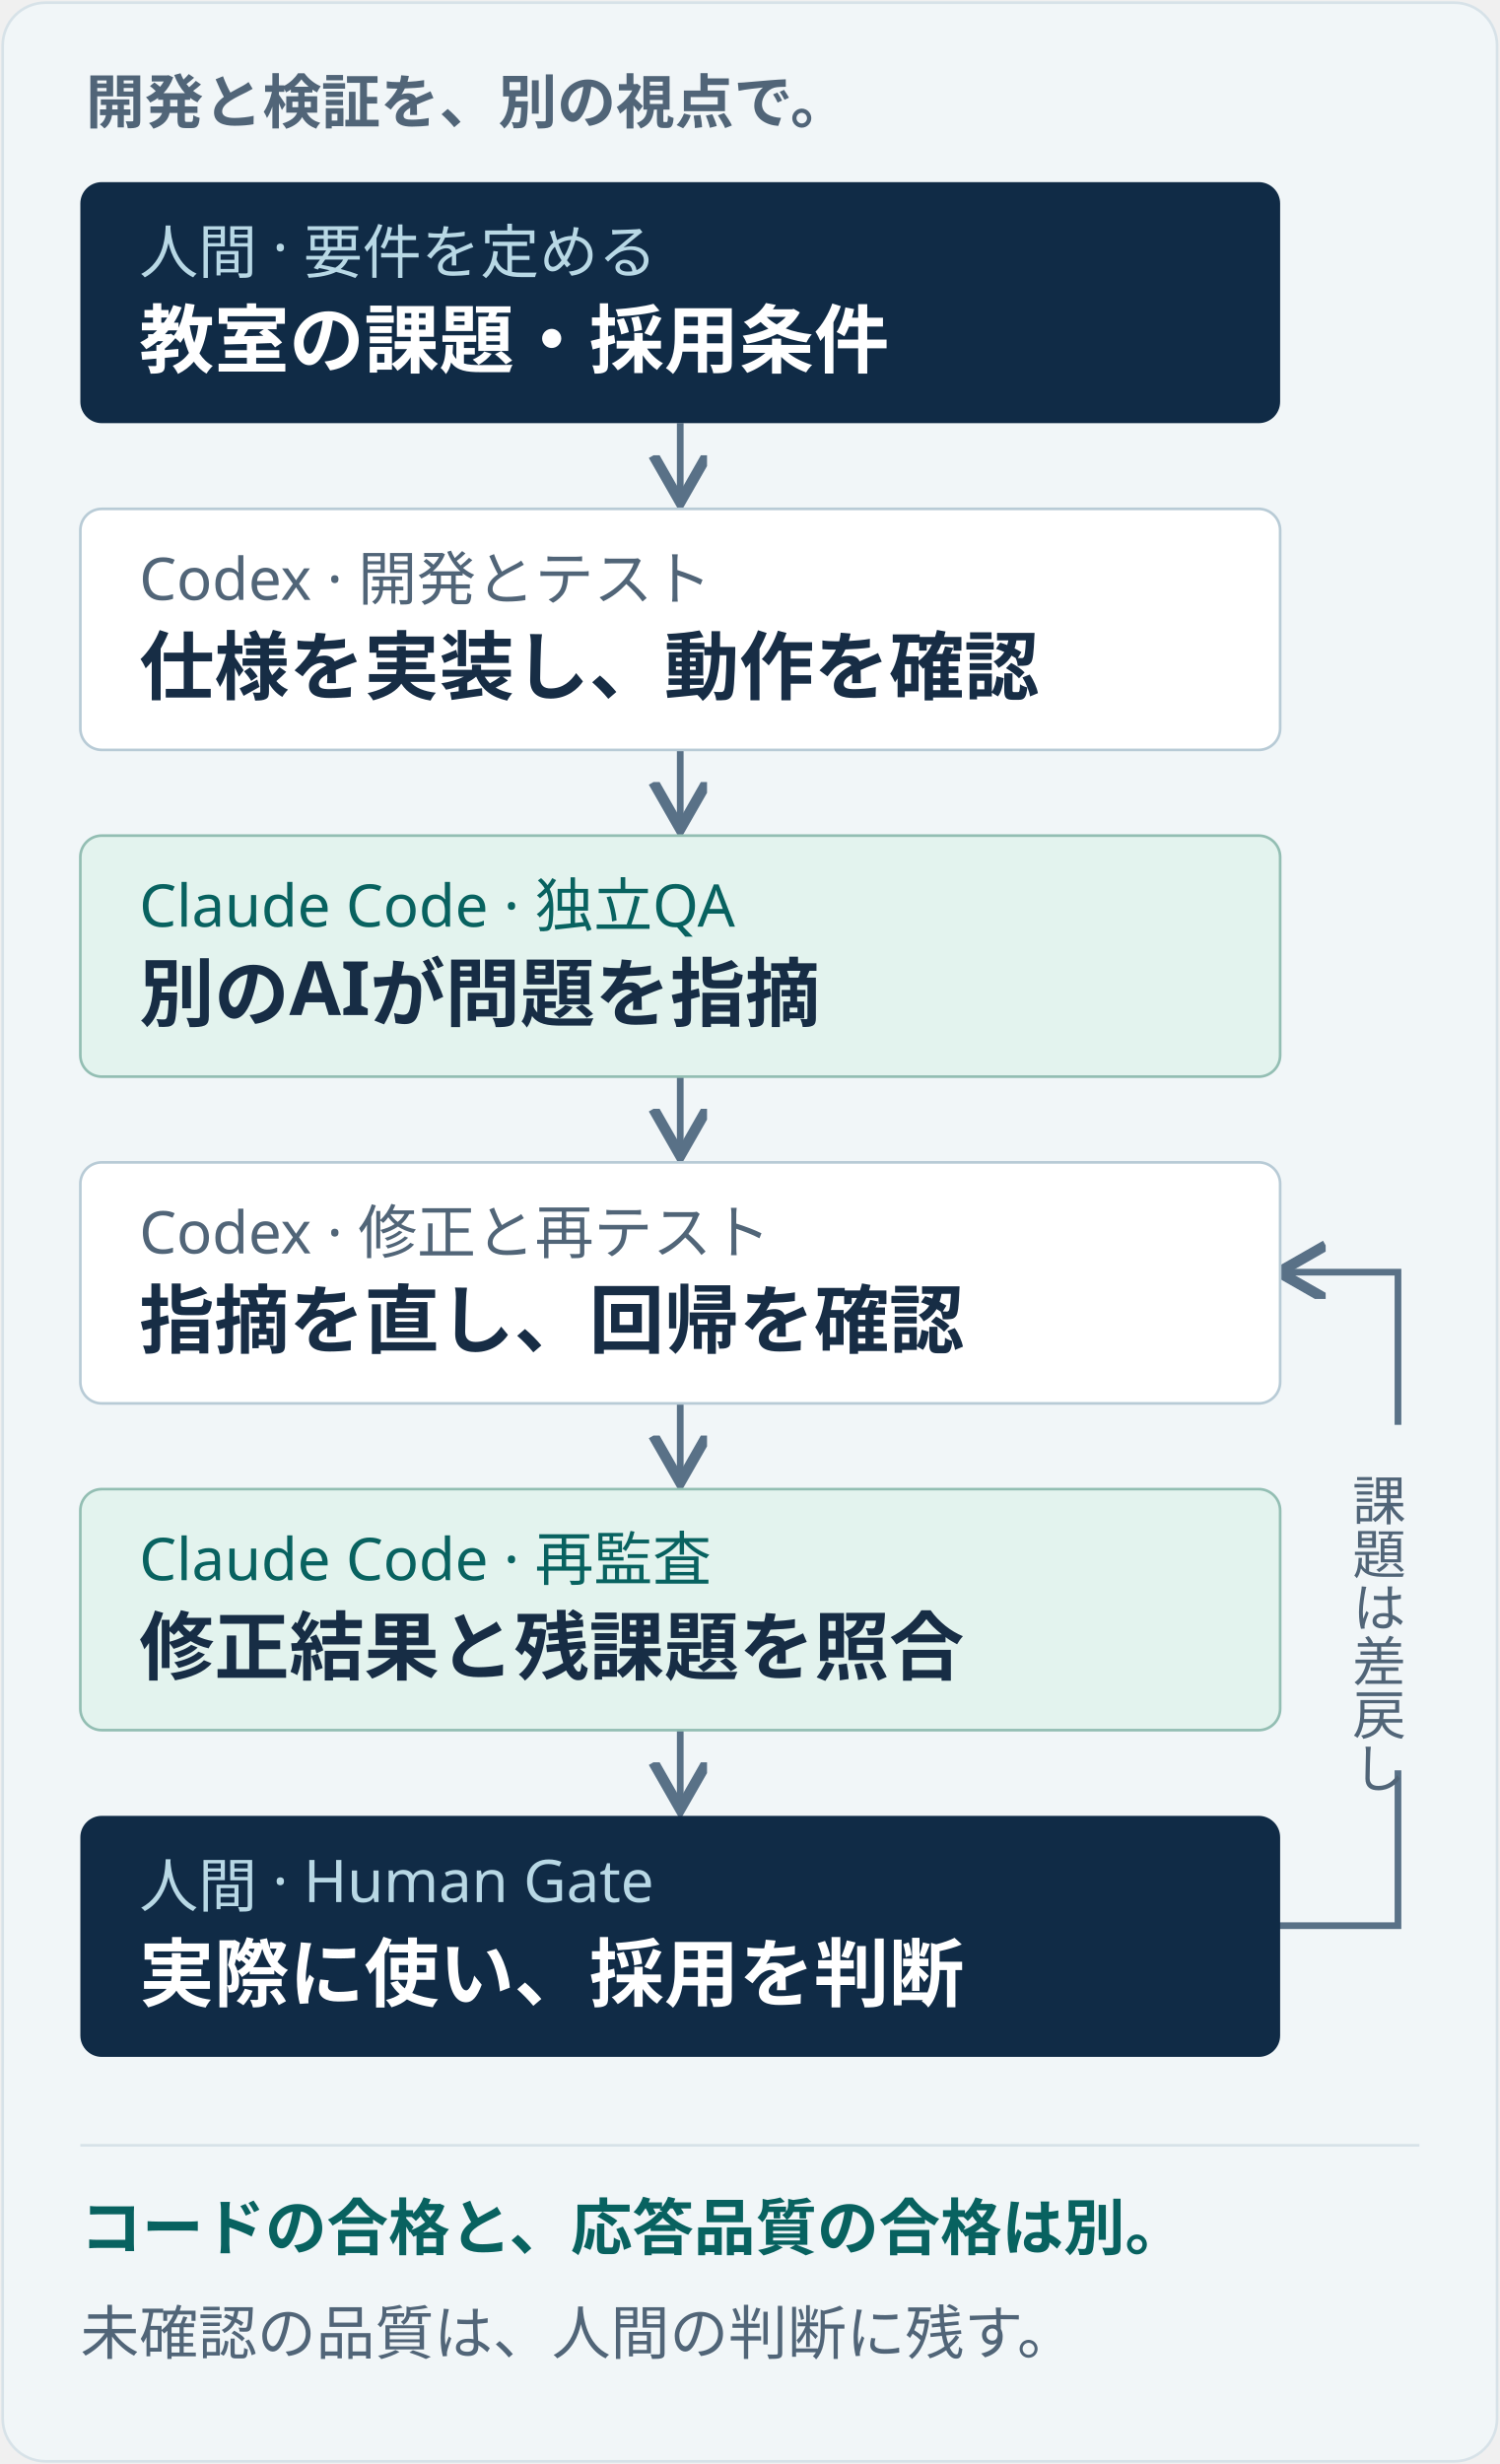
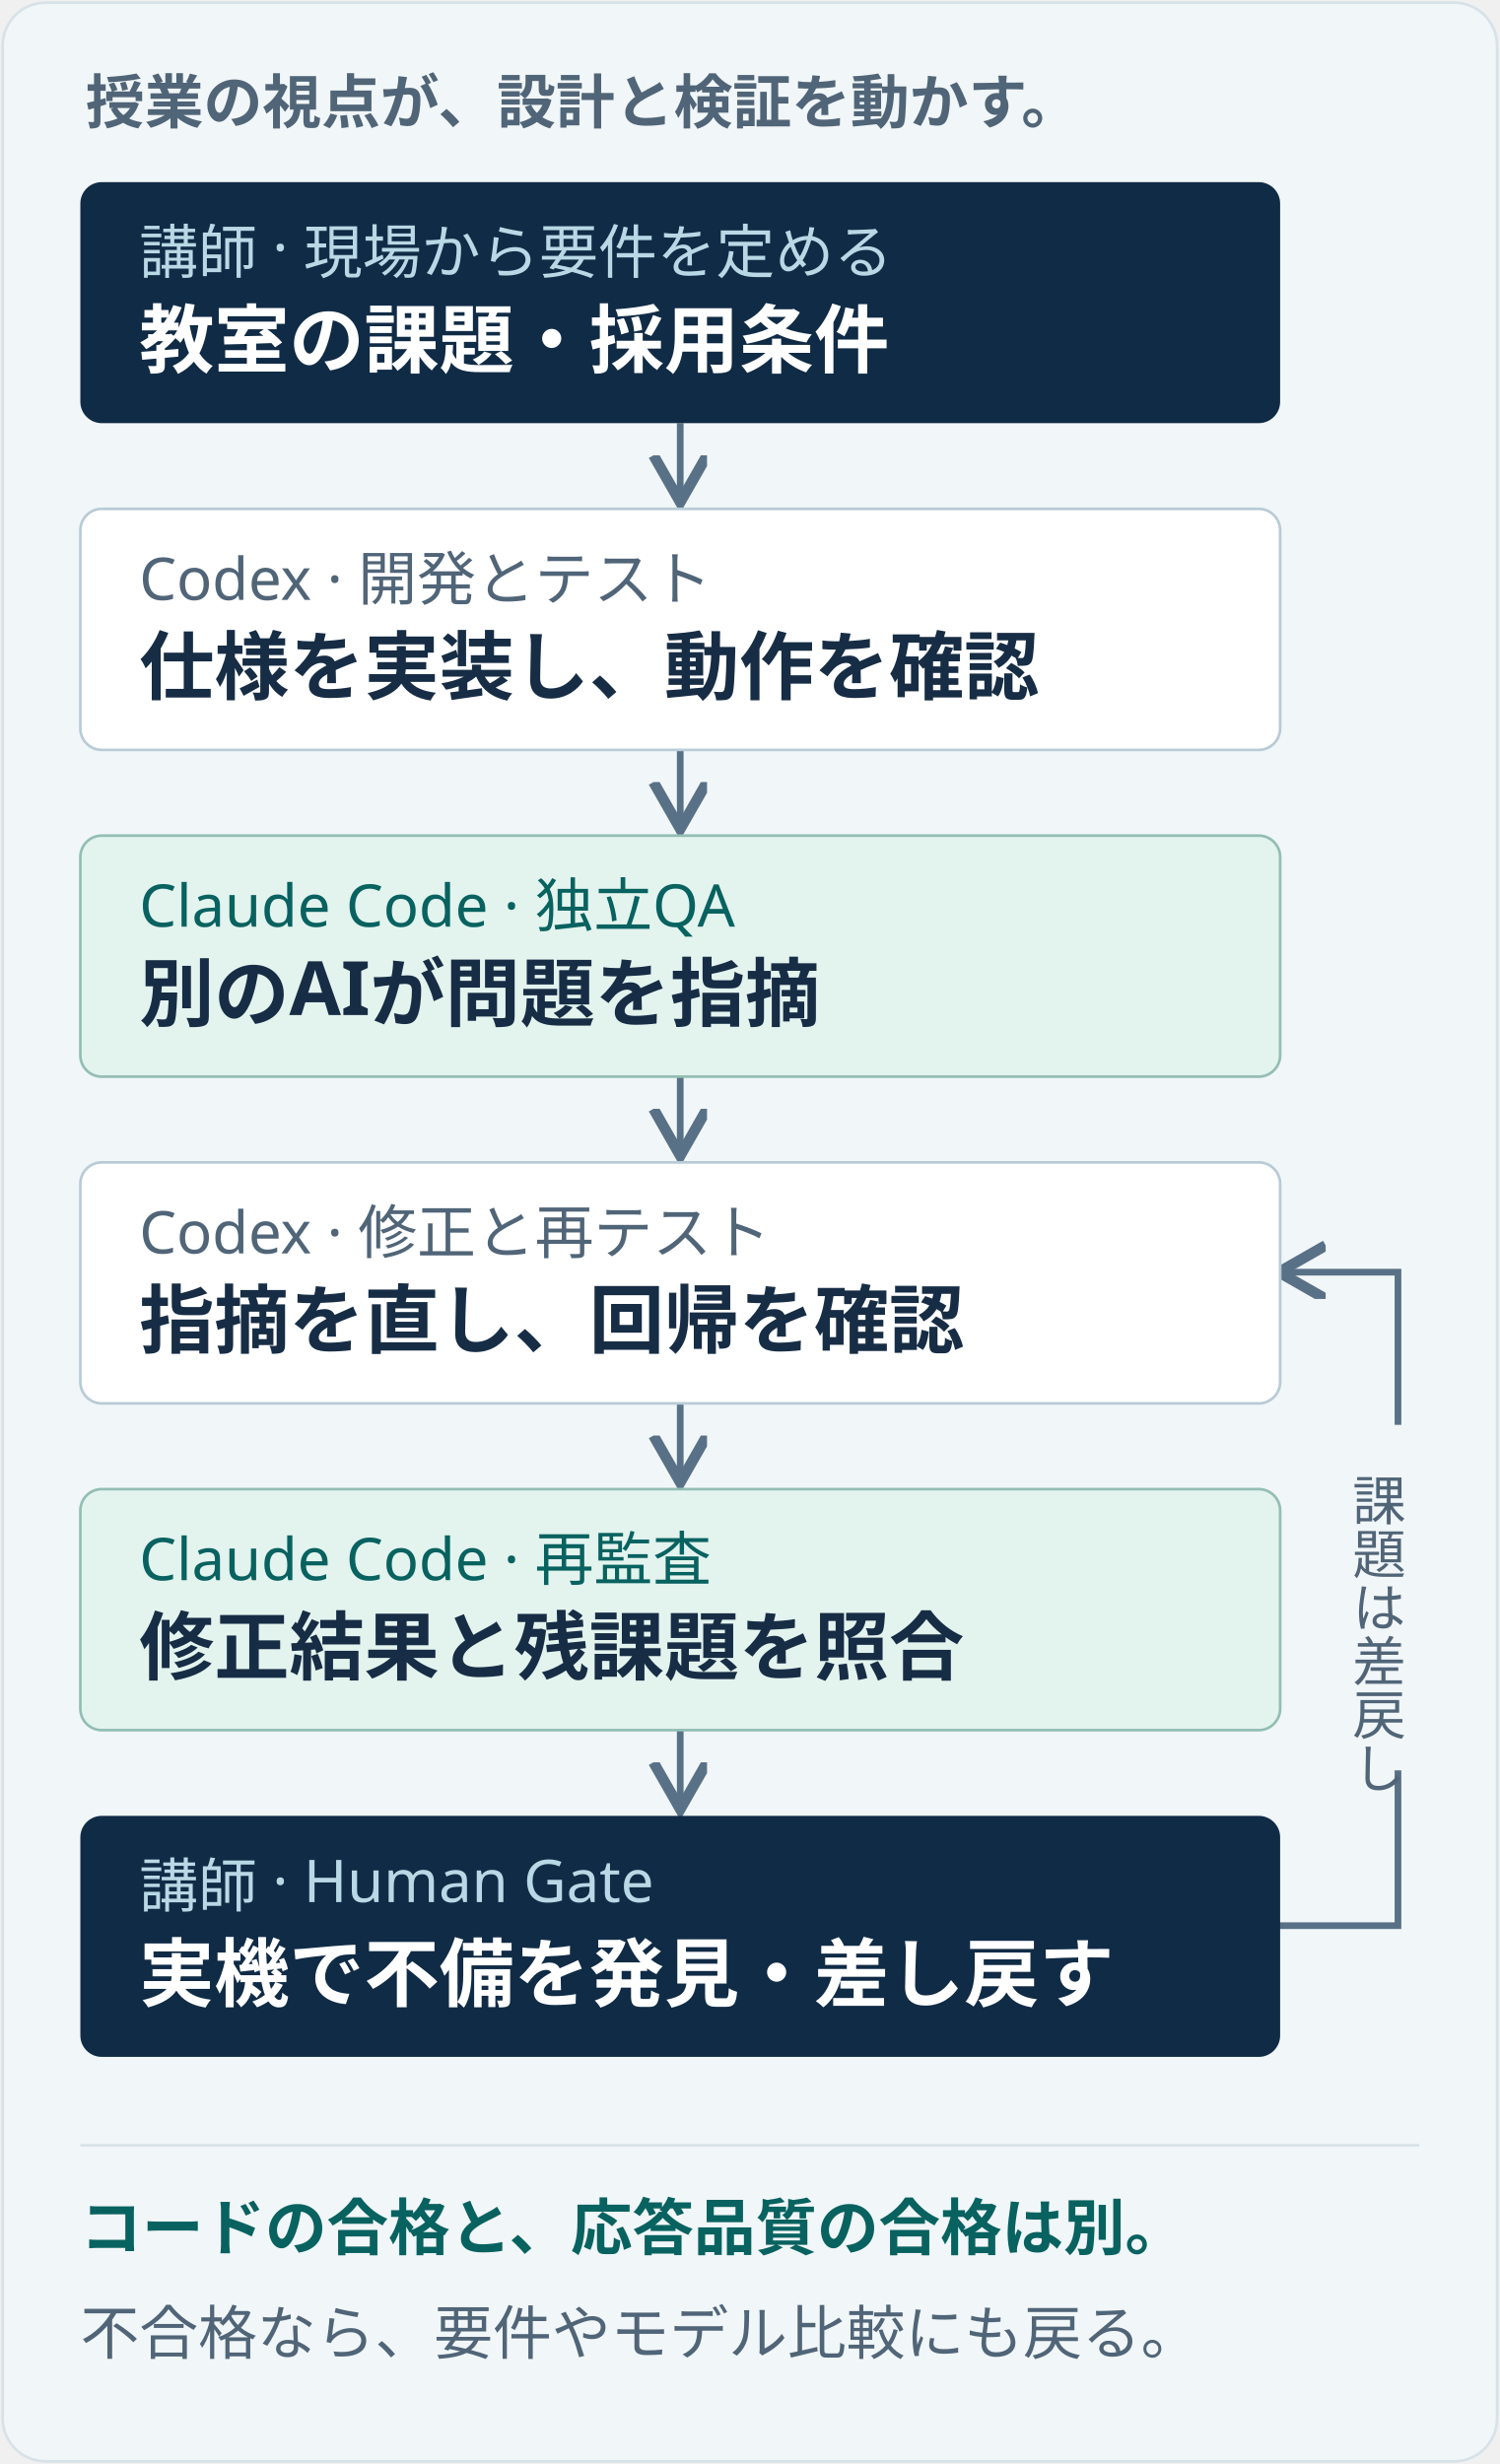
<svg xmlns="http://www.w3.org/2000/svg" width="560" height="920" viewBox="0 0 560 920" role="img" aria-labelledby="title desc">
  <defs>
    <marker id="arrow" markerWidth="9" markerHeight="9" refX="6" refY="4" orient="auto">
      <path d="M0 0 L7 4 L0 8" fill="none" stroke="#597187" stroke-width="1.6" />
    </marker>
  </defs>
  <rect x="1" y="1" width="558" height="918" rx="16" fill="#f1f6f8" stroke="#d7e2e8" />
  <g font-family="Noto Sans JP,Yu Gothic,Meiryo,sans-serif">
-     <text x="32" y="46" font-size="22" font-weight="700" fill="#516578">開発と検証を、別の視点で。</text>
+     <text x="32" y="46" font-size="22" font-weight="700" fill="#516578">授業の視点が、設計と検証を動かす。</text>
    <g fill="none" stroke="#597187" stroke-width="2.5" marker-end="url(#arrow)">
      <path d="M254 158 V185" />
      <path d="M254 280 V307" />
      <path d="M254 402 V429" />
      <path d="M254 524 V551" />
      <path d="M254 646 V673" />
      <path d="M476 719 H522 V475 H480" />
    </g>
    <g>
      <rect x="30" y="68" width="448" height="90" rx="8" fill="#102b46" />
-       <text x="52" y="102" font-size="22" fill="#b8d8e5">人間 · 要件を定める</text>
+       <text x="52" y="102" font-size="22" fill="#b8d8e5">講師 · 現場から要件を定める</text>
      <text x="52" y="137" font-size="28" font-weight="700" fill="#fff">教室の課題・採用条件</text>
      <rect x="30" y="190" width="448" height="90" rx="8" fill="#fff" stroke="#b8cbd6" />
      <text x="52" y="224" font-size="22" fill="#516578">Codex · 開発とテスト</text>
      <text x="52" y="259" font-size="28" font-weight="700" fill="#172d45">仕様を実装し、動作を確認</text>
      <rect x="30" y="312" width="448" height="90" rx="8" fill="#e3f3ee" stroke="#93beb3" />
      <text x="52" y="346" font-size="22" fill="#086260">Claude Code · 独立QA</text>
      <text x="52" y="381" font-size="28" font-weight="700" fill="#172d45">別のAIが問題を指摘</text>
      <rect x="30" y="434" width="448" height="90" rx="8" fill="#fff" stroke="#b8cbd6" />
      <text x="52" y="468" font-size="22" fill="#516578">Codex · 修正と再テスト</text>
      <text x="52" y="503" font-size="28" font-weight="700" fill="#172d45">指摘を直し、回帰を確認</text>
      <rect x="30" y="556" width="448" height="90" rx="8" fill="#e3f3ee" stroke="#93beb3" />
      <text x="52" y="590" font-size="22" fill="#086260">Claude Code · 再監査</text>
      <text x="52" y="625" font-size="28" font-weight="700" fill="#172d45">修正結果と残課題を照合</text>
      <rect x="30" y="678" width="448" height="90" rx="8" fill="#102b46" />
-       <text x="52" y="712" font-size="22" fill="#b8d8e5">人間 · Human Gate</text>
-       <text x="52" y="747" font-size="28" font-weight="700" fill="#fff">実際に使い、採用を判断</text>
+       <text x="52" y="712" font-size="22" fill="#b8d8e5">講師 · Human Gate</text>
+       <text x="52" y="747" font-size="28" font-weight="700" fill="#fff">実機で不備を発見・差し戻す</text>
    </g>
    <rect x="495" y="532" width="38" height="129" rx="5" fill="#f1f6f8" />
    <text x="515" y="550" font-size="20" fill="#516578" writing-mode="tb">課題は差戻し</text>
    <line x1="30" y1="801" x2="530" y2="801" stroke="#d7e2e8" />
    <text x="30" y="840" font-size="23" font-weight="700" fill="#086260">コードの合格と、応答品質の合格は別。</text>
-     <text x="30" y="879" font-size="22" fill="#516578">未確認の品質は、人間の判断に残す。</text>
+     <text x="30" y="879" font-size="22" fill="#516578">不合格なら、要件やモデル比較にも戻る。</text>
  </g>
</svg>
